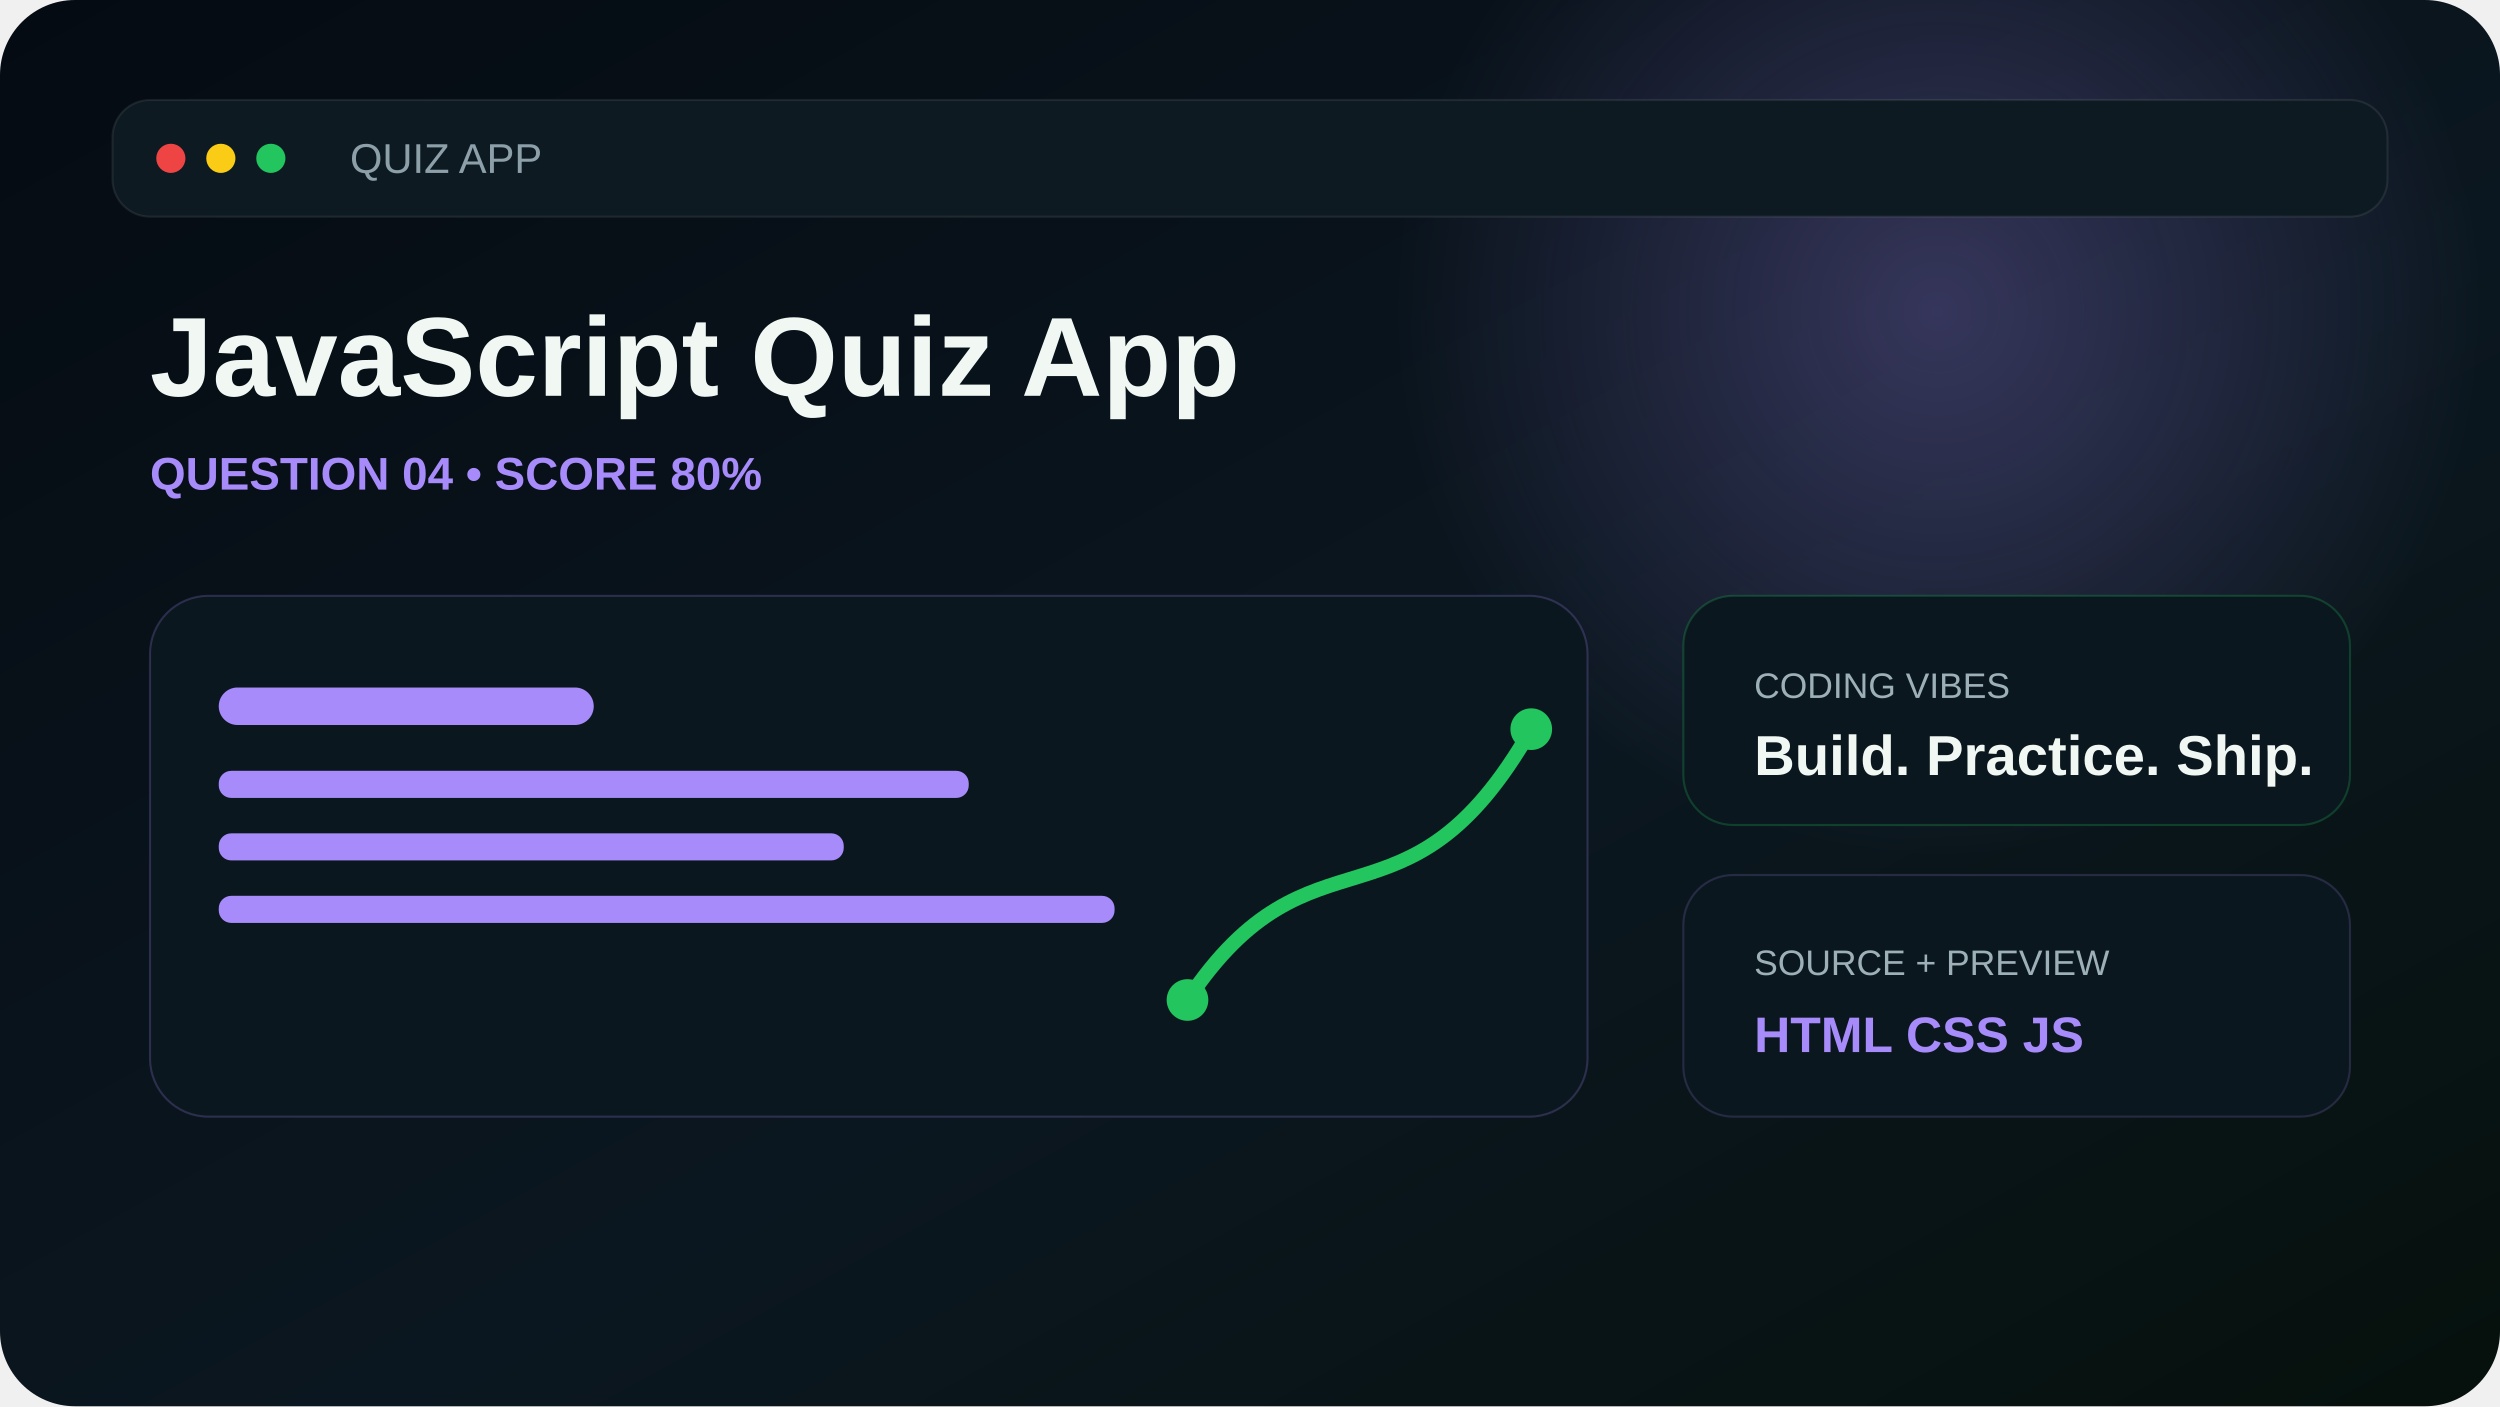
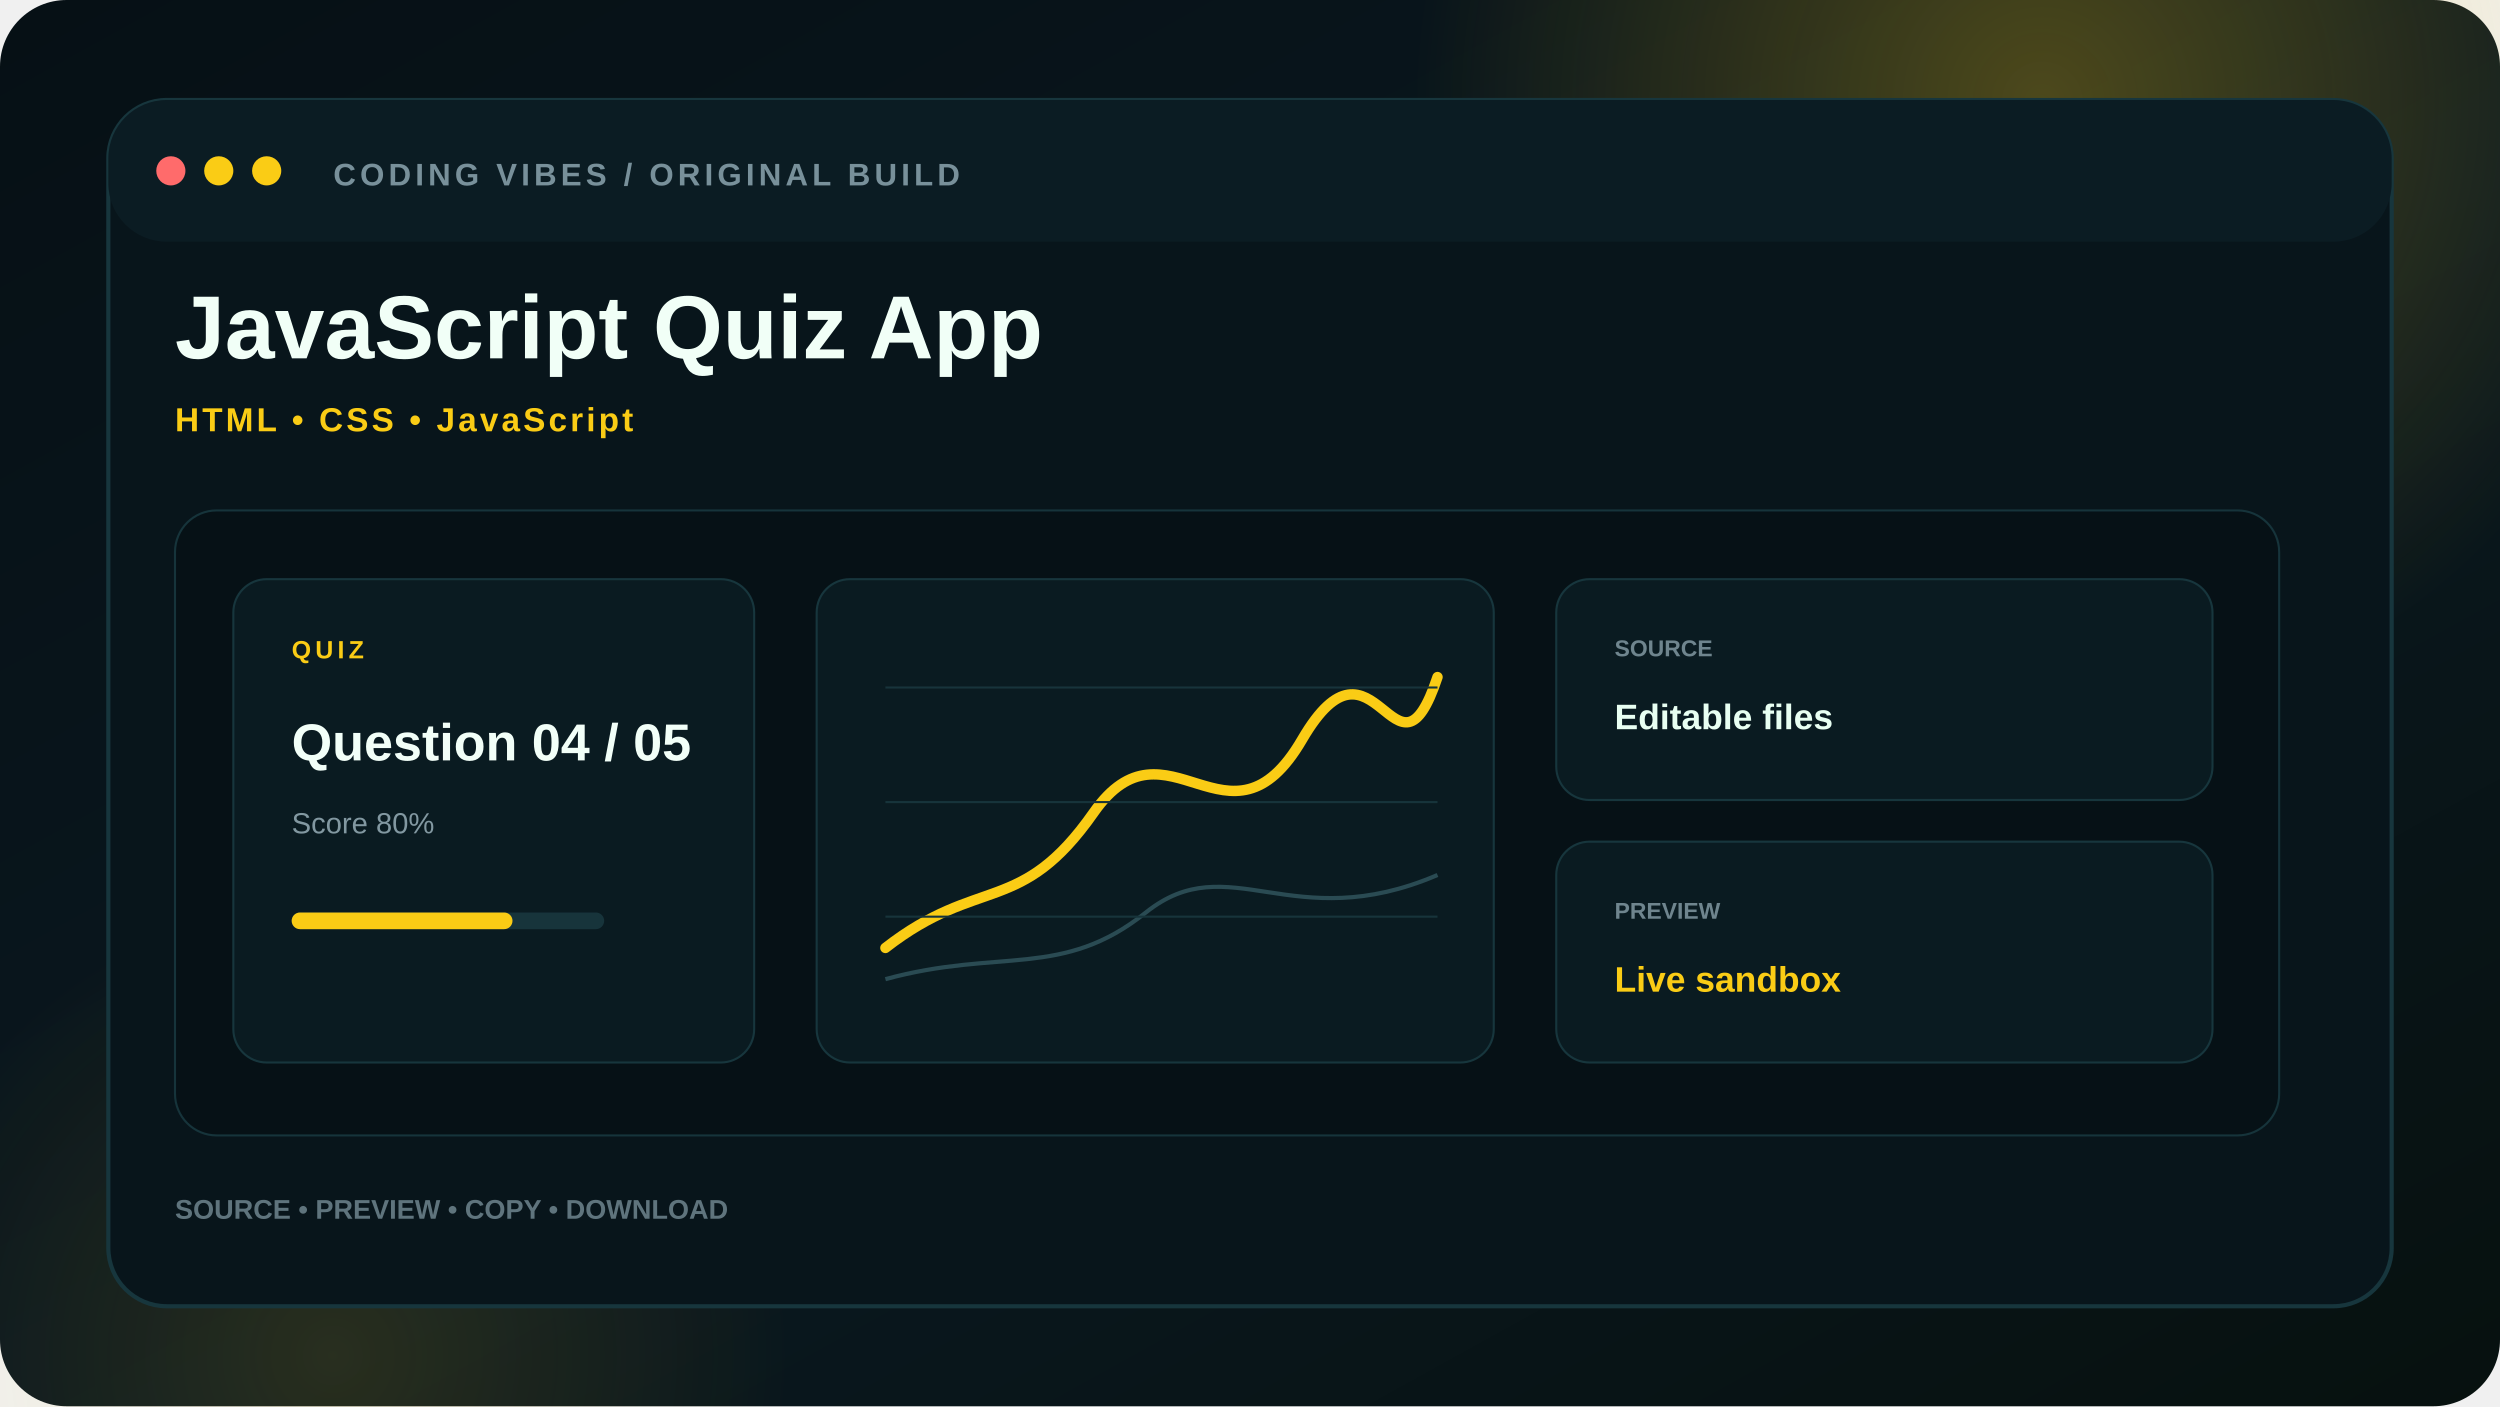
- <svg xmlns="http://www.w3.org/2000/svg" viewBox="0 0 1200 675">
+ <svg xmlns="http://www.w3.org/2000/svg" width="1200" height="675" viewBox="0 0 1200 675" role="img" aria-labelledby="title desc">
  <defs>
    <linearGradient id="bg" x1="0" y1="0" x2="1" y2="1">
-       <stop stop-color="#050b12" />
-       <stop offset=".58" stop-color="#0b1720" />
-       <stop offset="1" stop-color="#06110d" />
+       <stop stop-color="#061015" />
+       <stop offset=".55" stop-color="#0A1820" />
+       <stop offset="1" stop-color="#07110F" />
    </linearGradient>
    <radialGradient id="glow">
-       <stop stop-color="#a78bfa" stop-opacity=".28" />
-       <stop offset="1" stop-color="#a78bfa" stop-opacity="0" />
+       <stop stop-color="#FACC15" stop-opacity=".28" />
+       <stop offset="1" stop-color="#FACC15" stop-opacity="0" />
    </radialGradient>
+     <filter id="shadow">
+       <feDropShadow dx="0" dy="18" stdDeviation="25" flood-color="#000" flood-opacity=".42" />
+     </filter>
  </defs>
-   <rect width="1200" height="675" rx="36" fill="url(#bg)" />
-   <circle cx="930" cy="150" r="260" fill="url(#glow)" />
-   <rect x="54" y="48" width="1092" height="56" rx="18" fill="#0d1a21" stroke="#ffffff" stroke-opacity=".08" />
-   <circle cx="82" cy="76" r="7" fill="#ef4444" />
-   <circle cx="106" cy="76" r="7" fill="#facc15" />
-   <circle cx="130" cy="76" r="7" fill="#22c55e" />
-   <text x="168" y="83" fill="#8da0aa" font-family="Arial,sans-serif" font-size="20">QUIZ APP</text>
-   <text x="72" y="190" fill="#f1f8f4" font-family="Arial,sans-serif" font-size="54" font-weight="800">JavaScript Quiz App</text>
-   <text x="72" y="235" fill="#a78bfa" font-family="Arial,sans-serif" font-size="22" font-weight="700">QUESTION 04   •   SCORE 80%</text>
-   <rect x="72" y="286" width="690" height="250" rx="28" fill="#0b171e" stroke="#a78bfa" stroke-opacity=".22" />
-   <rect x="808" y="286" width="320" height="110" rx="24" fill="#0b171e" stroke="#22c55e" stroke-opacity=".24" />
-   <rect x="808" y="420" width="320" height="116" rx="24" fill="#0b171e" stroke="#a78bfa" stroke-opacity=".18" />
-   <g fill="#a78bfa">
-     <rect x="105" y="330" width="180" height="18" rx="9" />
-     <rect x="105" y="370" width="360" height="13" rx="6" />
-     <rect x="105" y="400" width="300" height="13" rx="6" />
-     <rect x="105" y="430" width="430" height="13" rx="6" />
-   </g>
-   <path d="M570 480 C630 390 675 455 735 350" fill="none" stroke="#22c55e" stroke-width="7" stroke-linecap="round" />
-   <circle cx="570" cy="480" r="10" fill="#22c55e" />
-   <circle cx="735" cy="350" r="10" fill="#22c55e" />
-   <text x="842" y="335" fill="#9db0b8" font-family="Arial,sans-serif" font-size="17">CODING VIBES</text>
-   <text x="842" y="372" fill="#f1f8f4" font-family="Arial,sans-serif" font-size="27" font-weight="700">Build. Practice. Ship.</text>
-   <text x="842" y="468" fill="#9db0b8" font-family="Arial,sans-serif" font-size="17">SOURCE + PREVIEW</text>
-   <text x="842" y="505" fill="#a78bfa" font-family="Arial,sans-serif" font-size="24" font-weight="700">HTML  CSS  JS</text>
+   <rect width="1200" height="675" rx="32" fill="url(#bg)" />
+   <circle cx="980" cy="50" r="300" fill="url(#glow)" />
+   <circle cx="160" cy="650" r="220" fill="url(#glow)" opacity=".45" />
+   <rect x="52" y="48" width="1096" height="579" rx="28" fill="#08151B" stroke="#17363D" stroke-width="2" />
+   <rect x="52" y="48" width="1096" height="68" rx="28" fill="#0B1C23" />
+   <circle cx="82" cy="82" r="7" fill="#FF6B6B" />
+   <circle cx="105" cy="82" r="7" fill="#FACC15" />
+   <circle cx="128" cy="82" r="7" fill="#FACC15" />
+   <text x="160" y="89" fill="#78909A" font-family="Arial,sans-serif" font-size="15" font-weight="700" letter-spacing="2">CODING VIBES / ORIGINAL BUILD</text>
+   <text x="84" y="172" fill="#F1FFF7" font-family="Arial,sans-serif" font-size="43" font-weight="800">JavaScript Quiz App</text>
+   <text x="84" y="207" fill="#FACC15" font-family="Arial,sans-serif" font-size="16" font-weight="700" letter-spacing="1.5">HTML • CSS • JavaScript</text>
+   <rect x="84" y="245" width="1010" height="300" rx="20" fill="#061116" stroke="#16343B" />
+   <rect x="112" y="278" width="250" height="232" rx="16" fill="#0A1B21" stroke="#17363D" />
+   <text x="140" y="316" fill="#FACC15" font-family="Arial,sans-serif" font-size="12" font-weight="800" letter-spacing="2">QUIZ</text>
+   <text x="140" y="365" fill="#F2FFF8" font-family="Arial,sans-serif" font-size="25" font-weight="800">Question 04 / 05</text>
+   <text x="140" y="400" fill="#8298A1" font-family="Arial,sans-serif" font-size="14">Score 80%</text>
+   <rect x="140" y="438" width="150" height="8" rx="4" fill="#17343B" />
+   <rect x="140" y="438" width="106" height="8" rx="4" fill="#FACC15" />
+   <rect x="392" y="278" width="325" height="232" rx="16" fill="#0A1B21" stroke="#17363D" />
+   <path d="M425 455 C470 420 490 440 525 390 S590 415 625 355 S670 385 690 325" fill="none" stroke="#FACC15" stroke-width="5" stroke-linecap="round" />
+   <path d="M425 470 C480 455 510 470 550 438 S620 450 690 420" fill="none" stroke="#2A4B53" stroke-width="2" />
+   <line x1="425" y1="330" x2="690" y2="330" stroke="#17343B" />
+   <line x1="425" y1="385" x2="690" y2="385" stroke="#17343B" />
+   <line x1="425" y1="440" x2="690" y2="440" stroke="#17343B" />
+   <rect x="747" y="278" width="315" height="106" rx="16" fill="#0A1B21" stroke="#17363D" />
+   <rect x="747" y="404" width="315" height="106" rx="16" fill="#0A1B21" stroke="#17363D" />
+   <text x="775" y="315" fill="#6F858E" font-family="Arial,sans-serif" font-size="11" font-weight="800">SOURCE</text>
+   <text x="775" y="350" fill="#E8FFF2" font-family="Arial,sans-serif" font-size="17" font-weight="700">Editable files</text>
+   <text x="775" y="441" fill="#6F858E" font-family="Arial,sans-serif" font-size="11" font-weight="800">PREVIEW</text>
+   <text x="775" y="476" fill="#FACC15" font-family="Arial,sans-serif" font-size="17" font-weight="700">Live sandbox</text>
+   <text x="84" y="585" fill="#5F747D" font-family="Arial,sans-serif" font-size="13" font-weight="700">SOURCE • PREVIEW • COPY • DOWNLOAD</text>
</svg>
